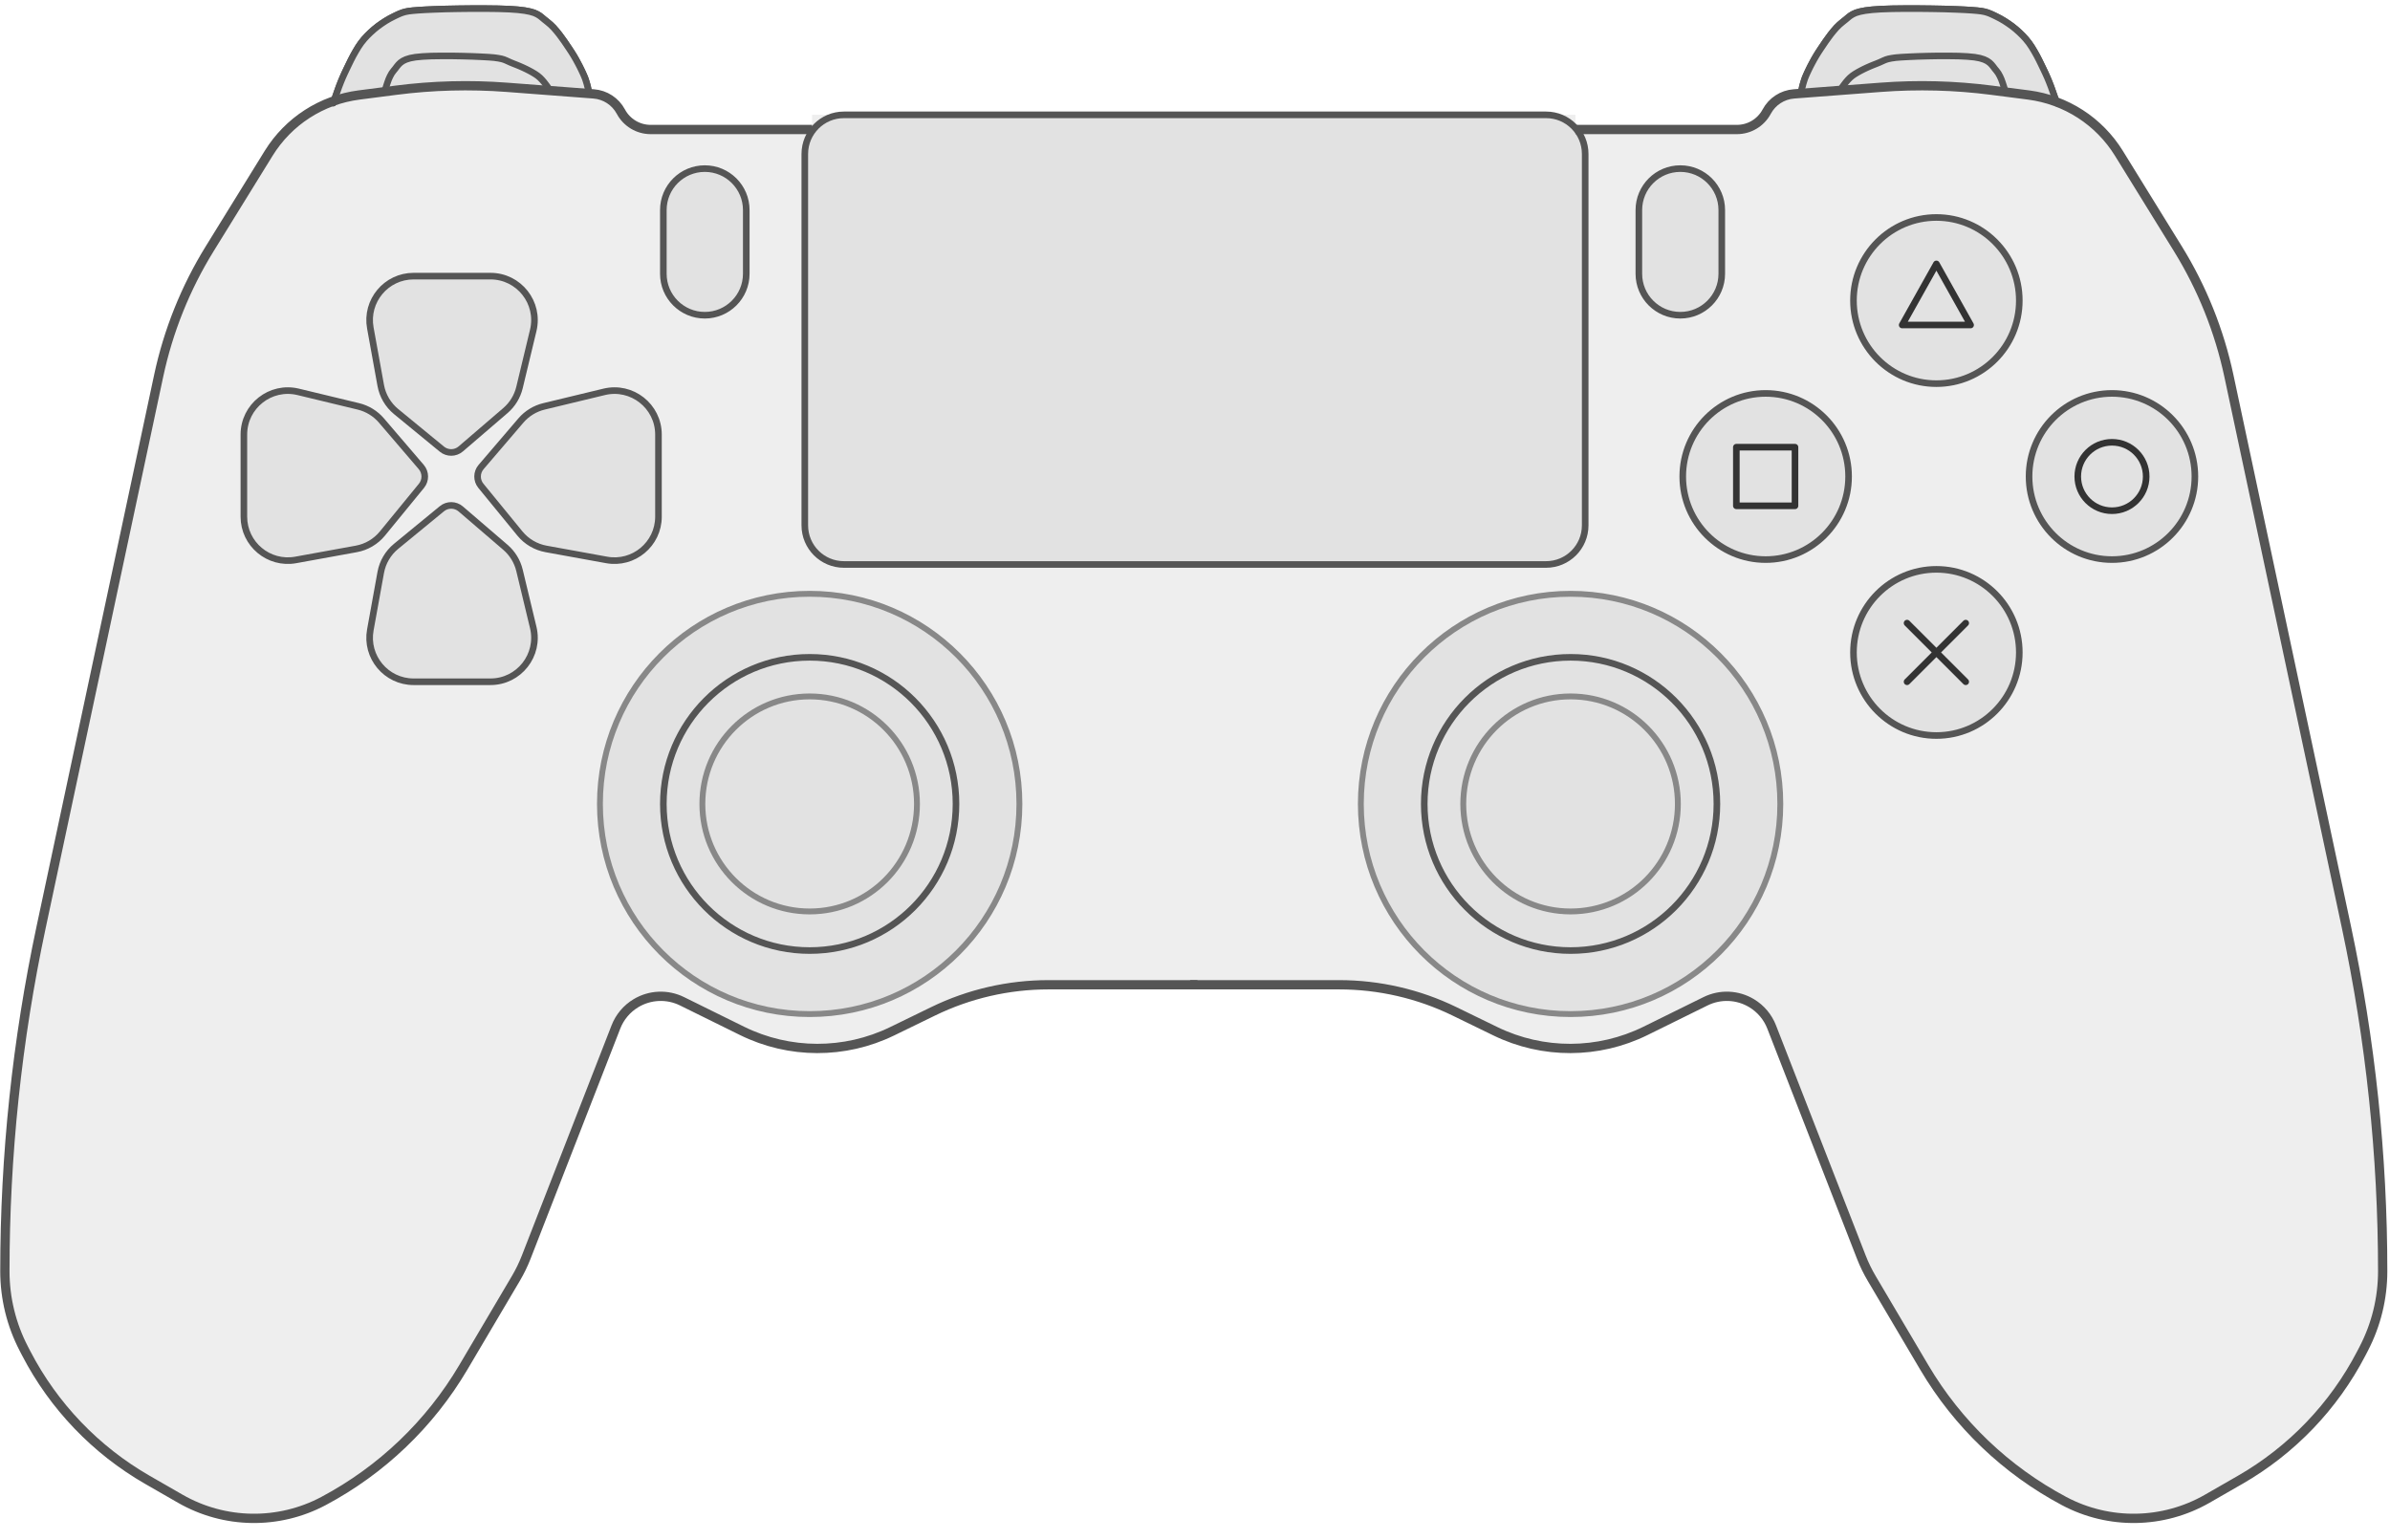
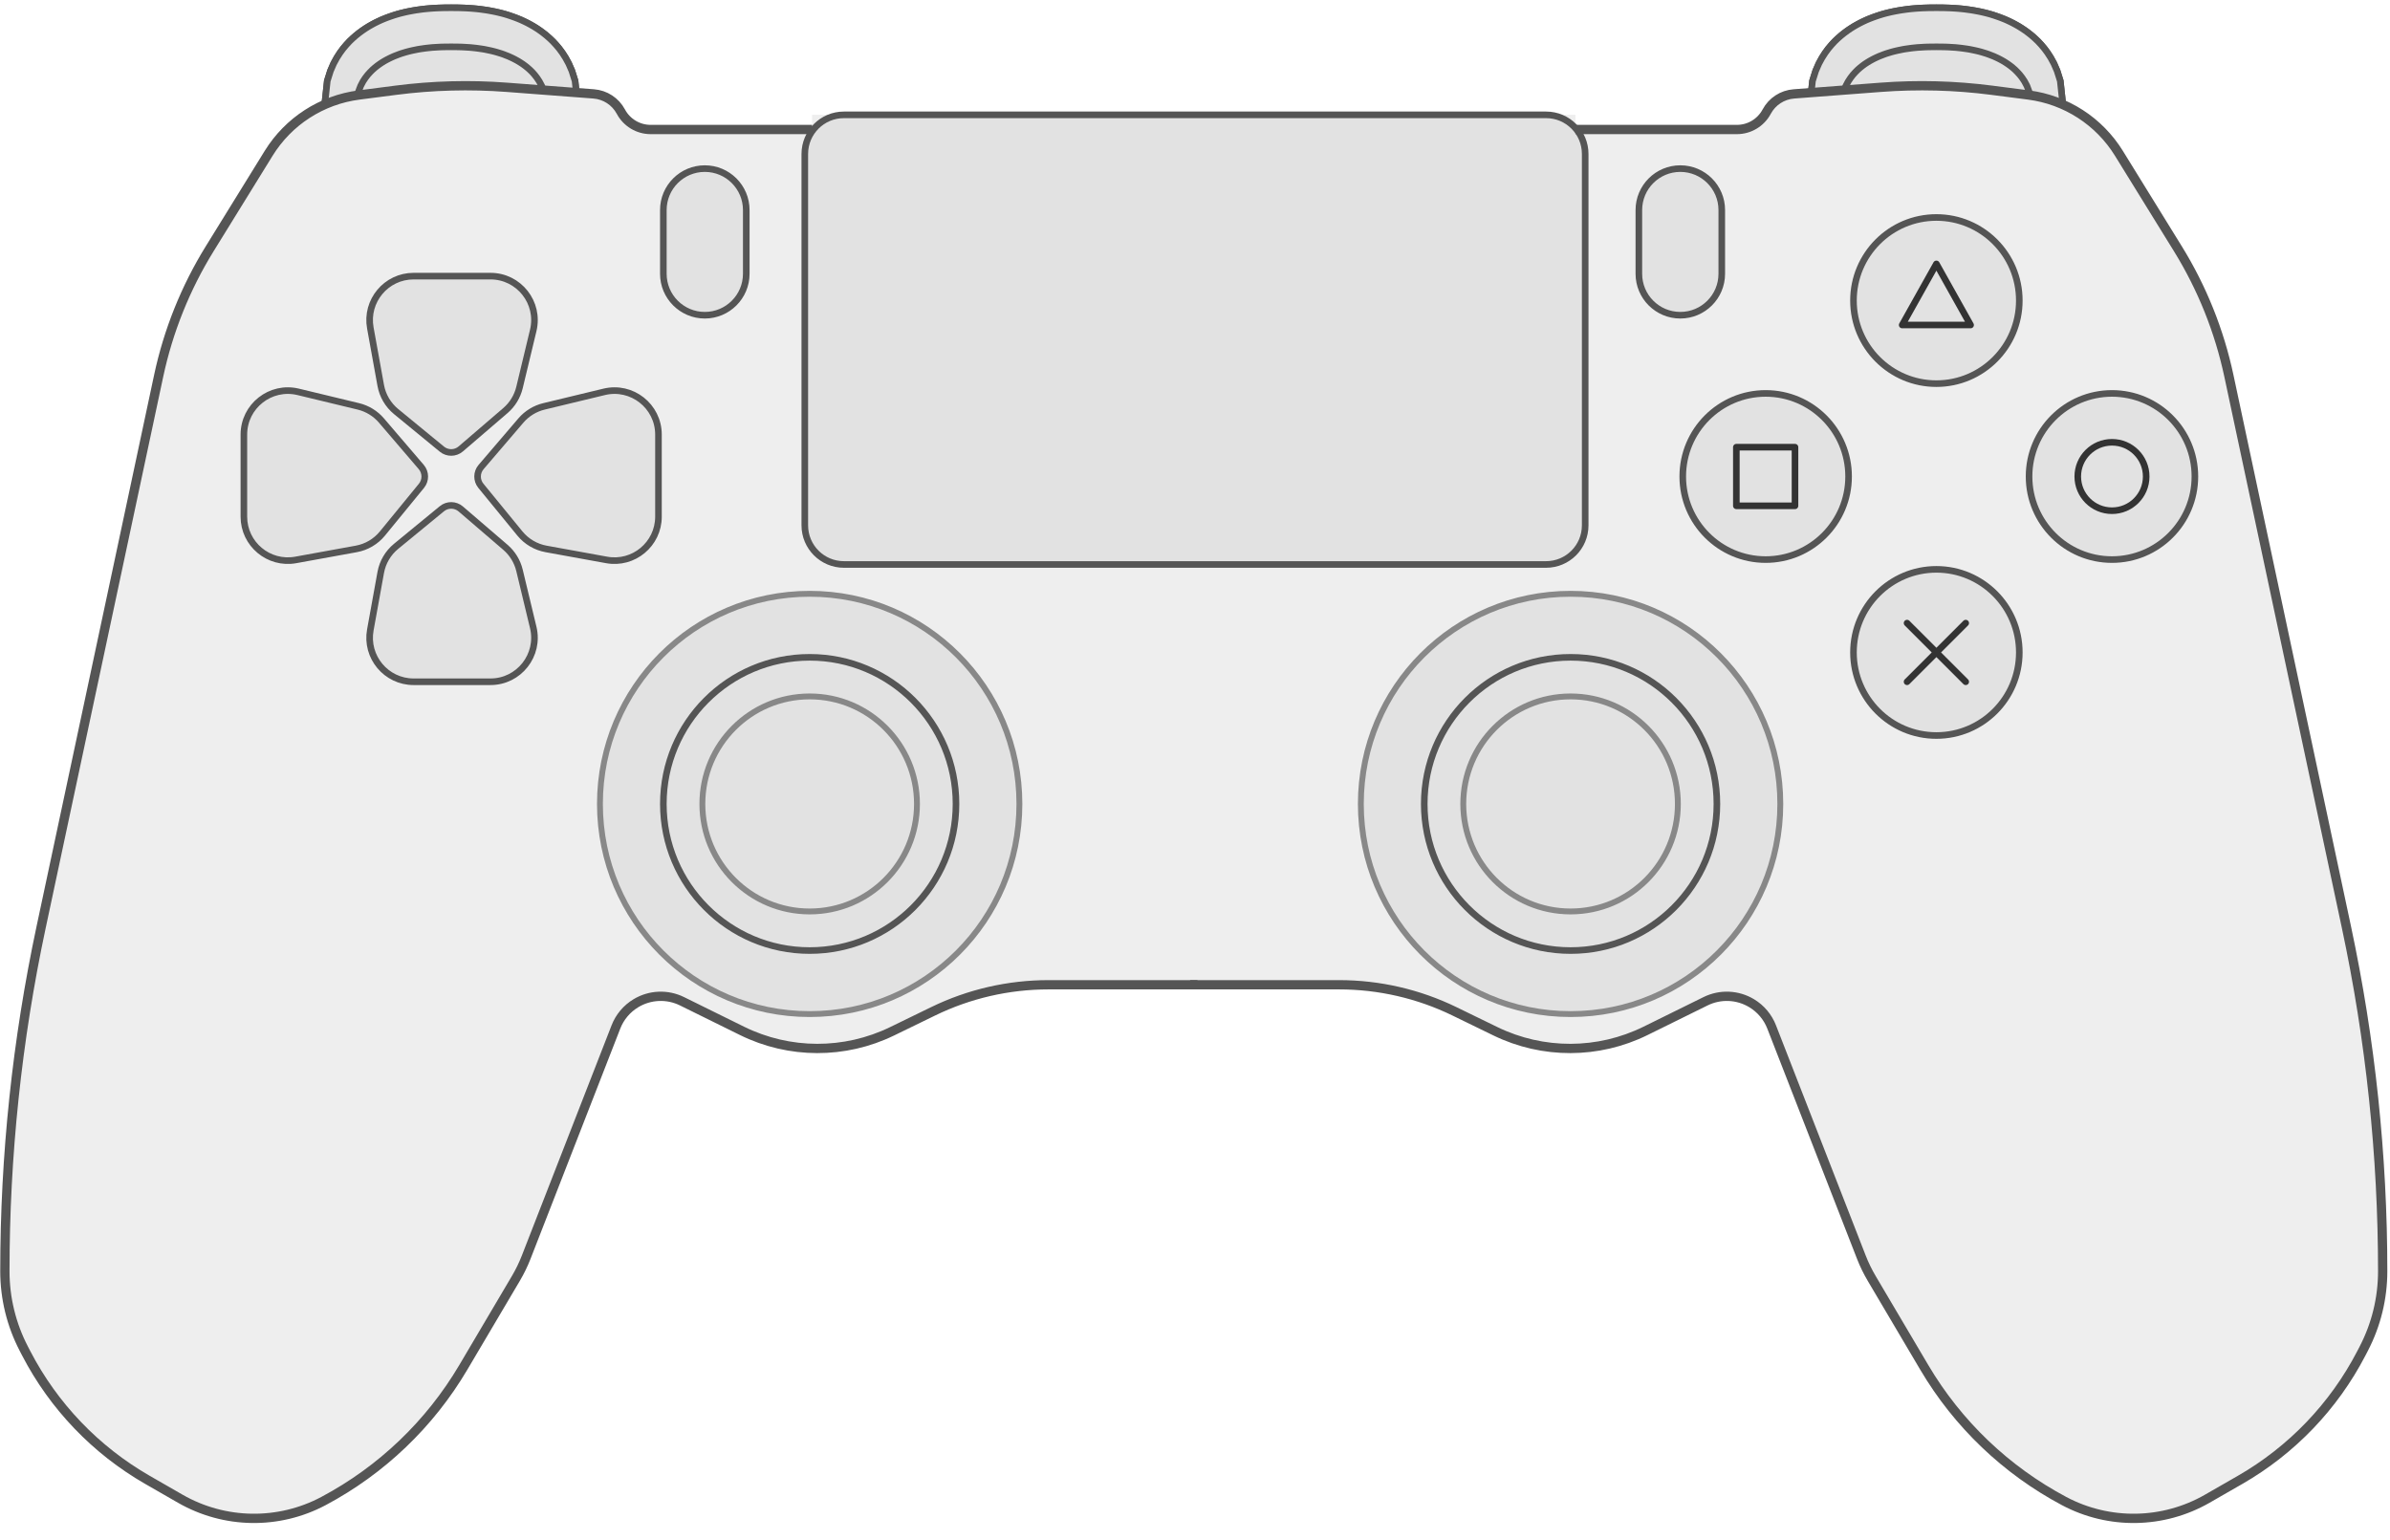
<svg xmlns="http://www.w3.org/2000/svg" viewBox="0 -16 489 315">
  <style>
/* preview only: platforms map these classes to theme tokens */
.ol{fill:none;stroke:#555;stroke-width:1.9;stroke-linejoin:round}
.body-fill{fill:#eee;stroke:none}
.key{fill:#e2e2e2;stroke:#555;stroke-width:1.35;stroke-linejoin:round}
.well{fill:#e2e2e2;stroke:#888;stroke-width:1.2}
.stick{fill:#e2e2e2;stroke:#555;stroke-width:1.35}
.cap{fill:#e2e2e2;stroke:#888;stroke-width:1.2}
.glyph{fill:none;stroke:#333;stroke-width:1.35;stroke-linecap:round;stroke-linejoin:round}
</style>
  <path class="body-fill" d="M166.16 10.5H133.129C130.579 10.5 128.235 9.096 127.033 6.846C125.919 4.762 123.817 3.392 121.46 3.213L103.697 1.864C96.126 1.29 88.517 1.491 80.987 2.464L73.454 3.438C65.812 4.426 59.023 8.807 54.973 15.362L42.9 34.905C37.955 42.908 34.425 51.704 32.463 60.905L8.425 173.663C3.487 196.823 0.998 220.439 0.998 244.12C0.998 249.626 2.322 255.051 4.858 259.938L5.364 260.914C10.984 271.743 19.595 280.731 30.175 286.809L36.88 290.661C45.913 295.85 56.978 296.033 66.177 291.145C78.047 284.838 87.946 275.377 94.784 263.804L105.542 245.598C106.367 244.202 107.078 242.741 107.666 241.229L126.02 194.13C126.811 192.101 128.252 190.391 130.119 189.269C132.989 187.543 136.54 187.396 139.544 188.877L151.818 194.933C161.495 199.706 172.836 199.737 182.538 195.015L190.915 190.937C198.266 187.359 206.335 185.5 214.512 185.5H244.999V7.5H166.16Z" />
  <path class="body-fill" d="M322.341 10.5H355.372C357.922 10.5 360.266 9.096 361.468 6.846C362.582 4.762 364.684 3.392 367.041 3.213L384.804 1.864C392.375 1.29 399.984 1.491 407.514 2.464L415.047 3.438C422.689 4.426 429.478 8.807 433.528 15.362L445.601 34.905C450.546 42.908 454.076 51.704 456.038 60.905L480.076 173.663C485.014 196.823 487.503 220.439 487.503 244.12C487.503 249.626 486.179 255.051 483.643 259.938L483.137 260.914C477.517 271.743 468.906 280.731 458.326 286.809L451.621 290.661C442.588 295.85 431.523 296.033 422.324 291.145C410.454 284.838 400.555 275.377 393.717 263.804L382.959 245.598C382.134 244.202 381.423 242.741 380.834 241.229L362.481 194.13C361.69 192.101 360.249 190.391 358.382 189.269C355.512 187.543 351.961 187.396 348.957 188.877L336.683 194.933C327.006 199.706 315.665 199.737 305.963 195.015L297.586 190.937C290.235 187.359 282.166 185.5 273.989 185.5H243.502V7.5H322.341Z" />
-   <path id="LeftTrigger" class="key" d="M67.69 4.88L68.18 5.09L68.41 4.42L68.69 3.63L69 2.74L69.34 1.79L69.71 0.83L70.1 -0.11L70.5 -1L70.91 -1.87L71.35 -2.78L71.8 -3.7L72.28 -4.63L72.79 -5.53L73.32 -6.41L73.89 -7.24L74.5 -8L75.15 -8.71L75.85 -9.39L76.58 -10.04L77.34 -10.65L78.13 -11.21L78.92 -11.73L79.71 -12.19L80.5 -12.6L81.2 -12.94L81.8 -13.21L82.35 -13.42L82.94 -13.59L83.62 -13.72L84.48 -13.82L85.59 -13.91L87 -14L88.87 -14.08L91.18 -14.16L93.78 -14.21L96.53 -14.24L99.28 -14.24L101.87 -14.21L104.16 -14.13L106 -14L107.38 -13.83L108.45 -13.62L109.27 -13.38L109.91 -13.09L110.43 -12.77L110.91 -12.39L111.41 -11.97L112 -11.5L112.64 -10.96L113.27 -10.34L113.86 -9.66L114.44 -8.94L114.99 -8.19L115.52 -7.45L116.02 -6.71L116.5 -6L116.96 -5.3L117.4 -4.59L117.82 -3.87L118.21 -3.15L118.58 -2.45L118.92 -1.76L119.23 -1.11L119.5 -0.5L119.74 0.09L119.93 0.68L120.1 1.25L120.24 1.79L120.35 2.29L120.45 2.74L120.53 3.11L120.56 3.14L120.33 3.13L119.64 3.07L118.95 3.02L118.26 2.97L117.57 2.92L116.88 2.87L116.2 2.81L115.51 2.76L114.82 2.71L114.13 2.66L113.44 2.6L112.75 2.55L112.06 2.5L111.37 2.45L110.69 2.39L110 2.34L109.31 2.29L108.62 2.24L107.93 2.19L107.24 2.13L106.55 2.08L105.87 2.03L105.18 1.98L104.49 1.92L103.8 1.87L103.11 1.82L102.42 1.77L101.73 1.73L101.04 1.69L100.35 1.66L99.66 1.63L98.97 1.61L98.28 1.59L97.59 1.57L96.9 1.56L96.21 1.55L95.52 1.55L94.83 1.55L94.14 1.55L93.45 1.56L92.76 1.57L92.07 1.59L91.38 1.61L90.69 1.64L90 1.67L89.31 1.7L88.62 1.74L87.93 1.79L87.24 1.83L86.55 1.89L85.87 1.94L85.18 2L84.49 2.07L83.8 2.14L83.12 2.21L82.43 2.29L81.74 2.37L81.06 2.46L80.37 2.54L79.69 2.63L79 2.72L78.32 2.81L77.63 2.9L76.95 2.99L76.26 3.08L75.58 3.16L74.89 3.25L74.21 3.34L73.52 3.43L72.83 3.53L72.14 3.64L71.46 3.78L70.78 3.93L70.1 4.1L69.44 4.29L68.78 4.5L68.13 4.72Z" />
-   <path id="LeftTriggerFill" class="key" d="M67.69 4.88L68.18 5.09L68.41 4.42L68.69 3.63L69 2.74L69.34 1.79L69.71 0.83L70.1 -0.11L70.5 -1L70.91 -1.87L71.35 -2.78L71.8 -3.7L72.28 -4.63L72.79 -5.53L73.32 -6.41L73.89 -7.24L74.5 -8L75.15 -8.71L75.85 -9.39L76.58 -10.04L77.34 -10.65L78.13 -11.21L78.92 -11.73L79.71 -12.19L80.5 -12.6L81.2 -12.94L81.8 -13.21L82.35 -13.42L82.94 -13.59L83.62 -13.72L84.48 -13.82L85.59 -13.91L87 -14L88.87 -14.08L91.18 -14.16L93.78 -14.21L96.53 -14.24L99.28 -14.24L101.87 -14.21L104.16 -14.13L106 -14L107.38 -13.83L108.45 -13.62L109.27 -13.38L109.91 -13.09L110.43 -12.77L110.91 -12.39L111.41 -11.97L112 -11.5L112.64 -10.96L113.27 -10.34L113.86 -9.66L114.44 -8.94L114.99 -8.19L115.52 -7.45L116.02 -6.71L116.5 -6L116.96 -5.3L117.4 -4.59L117.82 -3.87L118.21 -3.15L118.58 -2.45L118.92 -1.76L119.23 -1.11L119.5 -0.5L119.74 0.09L119.93 0.68L120.1 1.25L120.24 1.79L120.35 2.29L120.45 2.74L120.53 3.11L120.56 3.14L120.33 3.13L119.64 3.07L118.95 3.02L118.26 2.97L117.57 2.92L116.88 2.87L116.2 2.81L115.51 2.76L114.82 2.71L114.13 2.66L113.44 2.6L112.75 2.55L112.06 2.5L111.37 2.45L110.69 2.39L110 2.34L109.31 2.29L108.62 2.24L107.93 2.19L107.24 2.13L106.55 2.08L105.87 2.03L105.18 1.98L104.49 1.92L103.8 1.87L103.11 1.82L102.42 1.77L101.73 1.73L101.04 1.69L100.35 1.66L99.66 1.63L98.97 1.61L98.28 1.59L97.59 1.57L96.9 1.56L96.21 1.55L95.52 1.55L94.83 1.55L94.14 1.55L93.45 1.56L92.76 1.57L92.07 1.59L91.38 1.61L90.69 1.64L90 1.67L89.31 1.7L88.62 1.74L87.93 1.79L87.24 1.83L86.55 1.89L85.87 1.94L85.18 2L84.49 2.07L83.8 2.14L83.12 2.21L82.43 2.29L81.74 2.37L81.06 2.46L80.37 2.54L79.69 2.63L79 2.72L78.32 2.81L77.63 2.9L76.95 2.99L76.26 3.08L75.58 3.16L74.89 3.25L74.21 3.34L73.52 3.43L72.83 3.53L72.14 3.64L71.46 3.78L70.78 3.93L70.1 4.1L69.44 4.29L68.78 4.5L68.13 4.72Z" />
-   <path id="LeftBumper" class="key" d="M78.55 2.78L78.73 2.64L78.88 2.15L79.06 1.57L79.27 0.93L79.51 0.26L79.8 -0.39L80.13 -0.99L80.5 -1.5L80.87 -1.95L81.2 -2.39L81.54 -2.8L81.93 -3.18L82.43 -3.53L83.08 -3.84L83.92 -4.1L85 -4.3L86.44 -4.44L88.25 -4.53L90.3 -4.56L92.47 -4.56L94.65 -4.52L96.71 -4.46L98.53 -4.38L100 -4.3L101.1 -4.21L101.95 -4.09L102.61 -3.96L103.12 -3.81L103.56 -3.63L103.98 -3.44L104.44 -3.23L105 -3L105.64 -2.75L106.3 -2.48L106.98 -2.18L107.64 -1.87L108.29 -1.54L108.91 -1.2L109.49 -0.85L110 -0.5L110.47 -0.11L110.9 0.33L111.3 0.79L111.66 1.26L111.99 1.7L112.27 2.11L112.51 2.45L112.75 2.55L112.52 2.53L111.83 2.48L111.15 2.43L110.46 2.38L109.77 2.33L109.08 2.27L108.39 2.22L107.7 2.17L107.01 2.12L106.32 2.06L105.64 2.01L104.95 1.96L104.26 1.91L103.57 1.85L102.88 1.81L102.19 1.76L101.5 1.72L100.81 1.68L100.12 1.65L99.43 1.62L98.74 1.6L98.05 1.58L97.36 1.56L96.67 1.55L95.98 1.55L95.29 1.54L94.6 1.55L93.91 1.55L93.22 1.56L92.53 1.58L91.84 1.6L91.15 1.62L90.46 1.65L89.77 1.68L89.08 1.72L88.39 1.76L87.7 1.8L87.01 1.85L86.32 1.9L85.64 1.96L84.95 2.02L84.26 2.09L83.57 2.16L82.89 2.24L82.2 2.31L81.51 2.4L80.83 2.48L80.14 2.57L79.46 2.66L78.77 2.75Z" />
-   <path id="RightTrigger" class="key" d="M421.23 5.04L420.82 5.09L420.59 4.42L420.31 3.63L420 2.74L419.66 1.79L419.29 0.83L418.9 -0.11L418.5 -1L418.09 -1.87L417.65 -2.78L417.2 -3.7L416.72 -4.63L416.21 -5.53L415.68 -6.41L415.11 -7.24L414.5 -8L413.85 -8.71L413.15 -9.39L412.42 -10.04L411.66 -10.65L410.87 -11.21L410.08 -11.73L409.29 -12.19L408.5 -12.6L407.8 -12.94L407.2 -13.21L406.65 -13.42L406.06 -13.59L405.38 -13.72L404.52 -13.82L403.41 -13.91L402 -14L400.13 -14.08L397.82 -14.16L395.22 -14.21L392.47 -14.24L389.72 -14.24L387.13 -14.21L384.84 -14.13L383 -14L381.62 -13.83L380.55 -13.62L379.73 -13.38L379.09 -13.09L378.57 -12.77L378.09 -12.39L377.59 -11.97L377 -11.5L376.36 -10.96L375.73 -10.34L375.14 -9.66L374.56 -8.94L374.01 -8.19L373.48 -7.45L372.98 -6.71L372.5 -6L372.04 -5.3L371.6 -4.59L371.18 -3.87L370.79 -3.15L370.42 -2.45L370.08 -1.76L369.77 -1.11L369.5 -0.5L369.26 0.09L369.07 0.68L368.9 1.25L368.76 1.79L368.65 2.29L368.55 2.74L368.47 3.11L368.4 3.11L368.63 3.09L369.32 3.04L370.01 2.99L370.7 2.94L371.39 2.88L372.08 2.83L372.76 2.78L373.45 2.73L374.14 2.67L374.83 2.62L375.52 2.57L376.21 2.52L376.9 2.46L377.59 2.41L378.27 2.36L378.96 2.31L379.65 2.26L380.34 2.2L381.03 2.15L381.72 2.1L382.41 2.05L383.09 1.99L383.78 1.94L384.47 1.89L385.16 1.84L385.85 1.79L386.54 1.75L387.23 1.71L387.92 1.67L388.61 1.64L389.3 1.61L389.99 1.59L390.68 1.57L391.37 1.56L392.06 1.55L392.75 1.55L393.44 1.55L394.13 1.55L394.82 1.56L395.51 1.57L396.2 1.58L396.89 1.6L397.58 1.63L398.27 1.66L398.96 1.69L399.65 1.73L400.34 1.77L401.03 1.82L401.72 1.87L402.41 1.92L403.09 1.98L403.78 2.05L404.47 2.11L405.16 2.18L405.84 2.26L406.53 2.34L407.22 2.43L407.9 2.51L408.59 2.6L409.27 2.69L409.96 2.78L410.64 2.87L411.33 2.96L412.01 3.05L412.7 3.13L413.38 3.22L414.06 3.31L414.75 3.4L415.44 3.49L416.13 3.6L416.82 3.73L417.5 3.88L418.17 4.04L418.84 4.22L419.5 4.42L420.16 4.64L420.81 4.88Z" />
-   <path id="RightTriggerFill" class="key" d="M421.23 5.04L420.82 5.09L420.59 4.42L420.31 3.63L420 2.74L419.66 1.79L419.29 0.83L418.9 -0.11L418.5 -1L418.09 -1.87L417.65 -2.78L417.2 -3.7L416.72 -4.63L416.21 -5.53L415.68 -6.41L415.11 -7.24L414.5 -8L413.85 -8.71L413.15 -9.39L412.42 -10.04L411.66 -10.65L410.87 -11.21L410.08 -11.73L409.29 -12.19L408.5 -12.6L407.8 -12.94L407.2 -13.21L406.65 -13.42L406.06 -13.59L405.38 -13.72L404.52 -13.82L403.41 -13.91L402 -14L400.13 -14.08L397.82 -14.16L395.22 -14.21L392.47 -14.24L389.72 -14.24L387.13 -14.21L384.84 -14.13L383 -14L381.62 -13.83L380.55 -13.62L379.73 -13.38L379.09 -13.09L378.57 -12.77L378.09 -12.39L377.59 -11.97L377 -11.5L376.36 -10.96L375.73 -10.34L375.14 -9.66L374.56 -8.94L374.01 -8.19L373.48 -7.45L372.98 -6.71L372.5 -6L372.04 -5.3L371.6 -4.59L371.18 -3.87L370.79 -3.15L370.42 -2.45L370.08 -1.76L369.77 -1.11L369.5 -0.5L369.26 0.09L369.07 0.68L368.9 1.25L368.76 1.79L368.65 2.29L368.55 2.74L368.47 3.11L368.4 3.11L368.63 3.09L369.32 3.04L370.01 2.99L370.7 2.94L371.39 2.88L372.08 2.83L372.76 2.78L373.45 2.73L374.14 2.67L374.83 2.62L375.52 2.57L376.21 2.52L376.9 2.46L377.59 2.41L378.27 2.36L378.96 2.31L379.65 2.26L380.34 2.2L381.03 2.15L381.72 2.1L382.41 2.05L383.09 1.99L383.78 1.94L384.47 1.89L385.16 1.84L385.85 1.79L386.54 1.75L387.23 1.71L387.92 1.67L388.61 1.64L389.3 1.61L389.99 1.59L390.68 1.57L391.37 1.56L392.06 1.55L392.75 1.55L393.44 1.55L394.13 1.55L394.82 1.56L395.51 1.57L396.2 1.58L396.89 1.6L397.58 1.63L398.27 1.66L398.96 1.69L399.65 1.73L400.34 1.77L401.03 1.82L401.72 1.87L402.41 1.92L403.09 1.98L403.78 2.05L404.47 2.11L405.16 2.18L405.84 2.26L406.53 2.34L407.22 2.43L407.9 2.51L408.59 2.6L409.27 2.69L409.96 2.78L410.64 2.87L411.33 2.96L412.01 3.05L412.7 3.13L413.38 3.22L414.06 3.31L414.75 3.4L415.44 3.49L416.13 3.6L416.82 3.73L417.5 3.88L418.17 4.04L418.84 4.22L419.5 4.42L420.16 4.64L420.81 4.88Z" />
-   <path id="RightBumper" class="key" d="M410.41 2.84L410.27 2.64L410.12 2.15L409.94 1.57L409.73 0.93L409.49 0.26L409.2 -0.39L408.87 -0.99L408.5 -1.5L408.13 -1.95L407.8 -2.39L407.46 -2.8L407.07 -3.18L406.57 -3.53L405.92 -3.84L405.08 -4.1L404 -4.3L402.56 -4.44L400.75 -4.53L398.7 -4.56L396.53 -4.56L394.35 -4.52L392.29 -4.46L390.47 -4.38L389 -4.3L387.9 -4.21L387.05 -4.09L386.39 -3.96L385.88 -3.81L385.44 -3.63L385.02 -3.44L384.56 -3.23L384 -3L383.36 -2.75L382.7 -2.48L382.02 -2.18L381.36 -1.87L380.71 -1.54L380.09 -1.2L379.51 -0.85L379 -0.5L378.53 -0.11L378.1 0.33L377.7 0.79L377.34 1.26L377.01 1.7L376.73 2.11L376.49 2.45L376.21 2.52L376.44 2.5L377.13 2.45L377.81 2.39L378.5 2.34L379.19 2.29L379.88 2.24L380.57 2.19L381.26 2.13L381.95 2.08L382.64 2.03L383.32 1.98L384.01 1.92L384.7 1.87L385.39 1.82L386.08 1.77L386.77 1.73L387.46 1.69L388.15 1.66L388.84 1.63L389.53 1.61L390.22 1.59L390.91 1.57L391.6 1.56L392.29 1.55L392.98 1.55L393.67 1.55L394.36 1.55L395.05 1.56L395.74 1.57L396.43 1.59L397.12 1.61L397.81 1.64L398.5 1.67L399.19 1.7L399.88 1.74L400.57 1.79L401.26 1.83L401.95 1.89L402.64 1.94L403.32 2L404.01 2.07L404.7 2.14L405.39 2.21L406.07 2.29L406.76 2.37L407.44 2.46L408.13 2.54L408.81 2.63L409.5 2.72L410.18 2.81Z" />
+   <path id="LeftTrigger" class="key" d="M66.44 5.39L66.96 0.56L67.61 -1.5L68.26 -2.99L68.91 -4.18L69.56 -5.19L70.21 -6.07L70.86 -6.84L71.51 -7.54L72.16 -8.16L72.81 -8.73L73.46 -9.25L74.11 -9.73L74.76 -10.17L75.41 -10.58L76.06 -10.95L76.71 -11.3L77.36 -11.62L78.01 -11.92L78.66 -12.19L79.31 -12.44L79.96 -12.67L80.61 -12.89L81.26 -13.09L81.91 -13.27L82.56 -13.43L83.21 -13.58L83.86 -13.71L84.51 -13.83L85.16 -13.94L85.81 -14.03L86.46 -14.12L87.11 -14.19L87.76 -14.25L88.41 -14.3L89.06 -14.34L89.71 -14.37L90.36 -14.39L91.01 -14.41L91.66 -14.41L92.31 -14.42L92.96 -14.41L93.61 -14.41L94.26 -14.39L94.91 -14.37L95.56 -14.34L96.21 -14.3L96.86 -14.25L97.51 -14.19L98.16 -14.12L98.81 -14.03L99.46 -13.94L100.11 -13.83L100.76 -13.71L101.41 -13.58L102.06 -13.43L102.71 -13.27L103.36 -13.09L104.01 -12.89L104.66 -12.67L105.31 -12.44L105.96 -12.19L106.61 -11.92L107.26 -11.62L107.91 -11.3L108.56 -10.95L109.21 -10.58L109.86 -10.17L110.51 -9.73L111.16 -9.25L111.81 -8.73L112.46 -8.16L113.11 -7.54L113.76 -6.84L114.41 -6.07L115.06 -5.19L115.71 -4.18L116.36 -2.99L117.01 -1.5L117.66 0.56L117.92 2.94L117.8 2.94L117.11 2.88L116.42 2.83L115.74 2.78L115.05 2.73L114.36 2.67L113.67 2.62L112.98 2.57L112.29 2.52L111.6 2.46L110.92 2.41L110.23 2.36L109.54 2.31L108.85 2.26L108.16 2.2L107.47 2.15L106.78 2.1L106.1 2.05L105.41 1.99L104.72 1.94L104.03 1.89L103.34 1.84L102.65 1.79L101.96 1.75L101.27 1.71L100.58 1.67L99.89 1.64L99.2 1.61L98.51 1.59L97.82 1.57L97.13 1.56L96.44 1.55L95.75 1.55L95.06 1.55L94.37 1.55L93.68 1.56L92.99 1.57L92.3 1.58L91.61 1.6L90.92 1.63L90.23 1.66L89.54 1.69L88.85 1.73L88.16 1.77L87.47 1.82L86.78 1.87L86.09 1.92L85.41 1.98L84.72 2.05L84.03 2.11L83.34 2.18L82.66 2.26L81.97 2.34L81.29 2.43L80.6 2.51L79.92 2.6L79.23 2.69L78.55 2.78L77.86 2.87L77.18 2.96L76.49 3.05L75.81 3.13L75.12 3.22L74.44 3.31L73.75 3.4L73.06 3.49L72.37 3.6L71.68 3.73L71 3.88L70.33 4.04L69.66 4.22L69 4.42L68.34 4.64L67.69 4.88L67.05 5.13Z" />
+   <path id="LeftTriggerFill" class="key" d="M66.44 5.39L66.96 0.56L67.61 -1.5L68.26 -2.99L68.91 -4.18L69.56 -5.19L70.21 -6.07L70.86 -6.84L71.51 -7.54L72.16 -8.16L72.81 -8.73L73.46 -9.25L74.11 -9.73L74.76 -10.17L75.41 -10.58L76.06 -10.95L76.71 -11.3L77.36 -11.62L78.01 -11.92L78.66 -12.19L79.31 -12.44L79.96 -12.67L80.61 -12.89L81.26 -13.09L81.91 -13.27L82.56 -13.43L83.21 -13.58L83.86 -13.71L84.51 -13.83L85.16 -13.94L85.81 -14.03L86.46 -14.12L87.11 -14.19L87.76 -14.25L88.41 -14.3L89.06 -14.34L89.71 -14.37L90.36 -14.39L91.01 -14.41L91.66 -14.41L92.31 -14.42L92.96 -14.41L93.61 -14.41L94.26 -14.39L94.91 -14.37L95.56 -14.34L96.21 -14.3L96.86 -14.25L97.51 -14.19L98.16 -14.12L98.81 -14.03L99.46 -13.94L100.11 -13.83L100.76 -13.71L101.41 -13.58L102.06 -13.43L102.71 -13.27L103.36 -13.09L104.01 -12.89L104.66 -12.67L105.31 -12.44L105.96 -12.19L106.61 -11.92L107.26 -11.62L107.91 -11.3L108.56 -10.95L109.21 -10.58L109.86 -10.17L110.51 -9.73L111.16 -9.25L111.81 -8.73L112.46 -8.16L113.11 -7.54L113.76 -6.84L114.41 -6.07L115.06 -5.19L115.71 -4.18L116.36 -2.99L117.01 -1.5L117.66 0.56L117.92 2.94L117.8 2.94L117.11 2.88L116.42 2.83L115.74 2.78L115.05 2.73L114.36 2.67L113.67 2.62L112.98 2.57L112.29 2.52L111.6 2.46L110.92 2.41L110.23 2.36L109.54 2.31L108.85 2.26L108.16 2.2L107.47 2.15L106.78 2.1L106.1 2.05L105.41 1.99L104.72 1.94L104.03 1.89L103.34 1.84L102.65 1.79L101.96 1.75L101.27 1.71L100.58 1.67L99.89 1.64L99.2 1.61L98.51 1.59L97.82 1.57L97.13 1.56L96.44 1.55L95.75 1.55L95.06 1.55L94.37 1.55L93.68 1.56L92.99 1.57L92.3 1.58L91.61 1.6L90.92 1.63L90.23 1.66L89.54 1.69L88.85 1.73L88.16 1.77L87.47 1.82L86.78 1.87L86.09 1.92L85.41 1.98L84.72 2.05L84.03 2.11L83.34 2.18L82.66 2.26L81.97 2.34L81.29 2.43L80.6 2.51L79.92 2.6L79.23 2.69L78.55 2.78L77.86 2.87L77.18 2.96L76.49 3.05L75.81 3.13L75.12 3.22L74.44 3.31L73.75 3.4L73.06 3.49L72.37 3.6L71.68 3.73L71 3.88L70.33 4.04L69.66 4.22L69 4.42L68.34 4.64L67.69 4.88L67.05 5.13Z" />
+   <path id="LeftBumper" class="key" d="M73.22 3.47L73.3 2.86L73.79 1.58L74.27 0.66L74.76 -0.08L75.25 -0.71L75.74 -1.25L76.22 -1.73L76.71 -2.16L77.2 -2.55L77.69 -2.9L78.17 -3.22L78.66 -3.52L79.15 -3.79L79.64 -4.04L80.12 -4.27L80.61 -4.49L81.1 -4.68L81.59 -4.87L82.07 -5.04L82.56 -5.19L83.05 -5.34L83.54 -5.47L84.02 -5.59L84.51 -5.7L85 -5.8L85.49 -5.9L85.97 -5.98L86.46 -6.05L86.95 -6.12L87.44 -6.18L87.92 -6.23L88.41 -6.28L88.9 -6.31L89.39 -6.34L89.87 -6.37L90.36 -6.39L90.85 -6.4L91.34 -6.41L91.82 -6.41L92.31 -6.42L92.8 -6.41L93.29 -6.41L93.77 -6.4L94.26 -6.39L94.75 -6.37L95.24 -6.34L95.72 -6.31L96.21 -6.28L96.7 -6.23L97.19 -6.18L97.67 -6.12L98.16 -6.05L98.65 -5.98L99.14 -5.9L99.62 -5.8L100.11 -5.7L100.6 -5.59L101.09 -5.47L101.57 -5.34L102.06 -5.19L102.55 -5.04L103.04 -4.87L103.52 -4.68L104.01 -4.49L104.5 -4.27L104.99 -4.04L105.47 -3.79L105.96 -3.52L106.45 -3.22L106.94 -2.9L107.42 -2.55L107.91 -2.16L108.4 -1.73L108.89 -1.25L109.37 -0.71L109.86 -0.08L110.35 0.66L110.84 1.58L111.16 2.43L111.15 2.43L110.46 2.38L109.77 2.33L109.08 2.27L108.39 2.22L107.7 2.17L107.01 2.12L106.32 2.06L105.64 2.01L104.95 1.96L104.26 1.91L103.57 1.85L102.88 1.81L102.19 1.76L101.5 1.72L100.81 1.68L100.12 1.65L99.43 1.62L98.74 1.6L98.05 1.58L97.36 1.56L96.67 1.55L95.98 1.55L95.29 1.54L94.6 1.55L93.91 1.55L93.22 1.56L92.53 1.58L91.84 1.6L91.15 1.62L90.46 1.65L89.77 1.68L89.08 1.72L88.39 1.76L87.7 1.8L87.01 1.85L86.32 1.9L85.64 1.96L84.95 2.02L84.26 2.09L83.57 2.16L82.89 2.24L82.2 2.31L81.51 2.4L80.83 2.48L80.14 2.57L79.46 2.66L78.77 2.75L78.09 2.84L77.4 2.93L76.72 3.02L76.03 3.1L75.35 3.19L74.66 3.28L73.98 3.37L73.29 3.46Z" />
+   <path id="RightTrigger" class="key" d="M422.06 5.39L421.54 0.56L420.89 -1.5L420.24 -2.99L419.59 -4.18L418.94 -5.19L418.29 -6.07L417.64 -6.84L416.99 -7.54L416.34 -8.16L415.69 -8.73L415.04 -9.25L414.39 -9.73L413.74 -10.17L413.09 -10.58L412.44 -10.95L411.79 -11.3L411.14 -11.62L410.49 -11.92L409.84 -12.19L409.19 -12.44L408.54 -12.67L407.89 -12.89L407.24 -13.09L406.59 -13.27L405.94 -13.43L405.29 -13.58L404.64 -13.71L403.99 -13.83L403.34 -13.94L402.69 -14.03L402.04 -14.12L401.39 -14.19L400.74 -14.25L400.09 -14.3L399.44 -14.34L398.79 -14.37L398.14 -14.39L397.49 -14.41L396.84 -14.41L396.19 -14.42L395.54 -14.41L394.89 -14.41L394.24 -14.39L393.59 -14.37L392.94 -14.34L392.29 -14.3L391.64 -14.25L390.99 -14.19L390.34 -14.12L389.69 -14.03L389.04 -13.94L388.39 -13.83L387.74 -13.71L387.09 -13.58L386.44 -13.43L385.79 -13.27L385.14 -13.09L384.49 -12.89L383.84 -12.67L383.19 -12.44L382.54 -12.19L381.89 -11.92L381.24 -11.62L380.59 -11.3L379.94 -10.95L379.29 -10.58L378.64 -10.17L377.99 -9.73L377.34 -9.25L376.69 -8.73L376.04 -8.16L375.39 -7.54L374.74 -6.84L374.09 -6.07L373.44 -5.19L372.79 -4.18L372.14 -2.99L371.49 -1.5L370.84 0.56L370.58 2.94L370.7 2.94L371.39 2.88L372.08 2.83L372.76 2.78L373.45 2.73L374.14 2.67L374.83 2.62L375.52 2.57L376.21 2.52L376.9 2.46L377.59 2.41L378.27 2.36L378.96 2.31L379.65 2.26L380.34 2.2L381.03 2.15L381.72 2.1L382.41 2.05L383.09 1.99L383.78 1.94L384.47 1.89L385.16 1.84L385.85 1.79L386.54 1.75L387.23 1.71L387.92 1.67L388.61 1.64L389.3 1.61L389.99 1.59L390.68 1.57L391.37 1.56L392.06 1.55L392.75 1.55L393.44 1.55L394.13 1.55L394.82 1.56L395.51 1.57L396.2 1.58L396.89 1.6L397.58 1.63L398.27 1.66L398.96 1.69L399.65 1.73L400.34 1.77L401.03 1.82L401.72 1.87L402.41 1.92L403.09 1.98L403.78 2.05L404.47 2.11L405.16 2.18L405.84 2.26L406.53 2.34L407.22 2.43L407.9 2.51L408.59 2.6L409.27 2.69L409.96 2.78L410.64 2.87L411.33 2.96L412.01 3.05L412.7 3.13L413.38 3.22L414.06 3.31L414.75 3.4L415.44 3.49L416.13 3.6L416.82 3.73L417.5 3.88L418.17 4.04L418.84 4.22L419.5 4.42L420.16 4.64L420.81 4.88L421.45 5.13Z" />
+   <path id="RightTriggerFill" class="key" d="M422.06 5.39L421.54 0.56L420.89 -1.5L420.24 -2.99L419.59 -4.18L418.94 -5.19L418.29 -6.07L417.64 -6.84L416.99 -7.54L416.34 -8.16L415.69 -8.73L415.04 -9.25L414.39 -9.73L413.74 -10.17L413.09 -10.58L412.44 -10.95L411.79 -11.3L411.14 -11.62L410.49 -11.92L409.84 -12.19L409.19 -12.44L408.54 -12.67L407.89 -12.89L407.24 -13.09L406.59 -13.27L405.94 -13.43L405.29 -13.58L404.64 -13.71L403.99 -13.83L403.34 -13.94L402.69 -14.03L402.04 -14.12L401.39 -14.19L400.74 -14.25L400.09 -14.3L399.44 -14.34L398.79 -14.37L398.14 -14.39L397.49 -14.41L396.84 -14.41L396.19 -14.42L395.54 -14.41L394.89 -14.41L394.24 -14.39L393.59 -14.37L392.94 -14.34L392.29 -14.3L391.64 -14.25L390.99 -14.19L390.34 -14.12L389.69 -14.03L389.04 -13.94L388.39 -13.83L387.74 -13.71L387.09 -13.58L386.44 -13.43L385.79 -13.27L385.14 -13.09L384.49 -12.89L383.84 -12.67L383.19 -12.44L382.54 -12.19L381.89 -11.92L381.24 -11.62L380.59 -11.3L379.94 -10.95L379.29 -10.58L378.64 -10.17L377.99 -9.73L377.34 -9.25L376.69 -8.73L376.04 -8.16L375.39 -7.54L374.74 -6.84L374.09 -6.07L373.44 -5.19L372.79 -4.18L372.14 -2.99L371.49 -1.5L370.84 0.56L370.58 2.94L370.7 2.94L371.39 2.88L372.08 2.83L372.76 2.78L373.45 2.73L374.14 2.67L374.83 2.62L375.52 2.57L376.21 2.52L376.9 2.46L377.59 2.41L378.27 2.36L378.96 2.31L379.65 2.26L380.34 2.2L381.03 2.15L381.72 2.1L382.41 2.05L383.09 1.99L383.78 1.94L384.47 1.89L385.16 1.84L385.85 1.79L386.54 1.75L387.23 1.71L387.92 1.67L388.61 1.64L389.3 1.61L389.99 1.59L390.68 1.57L391.37 1.56L392.06 1.55L392.75 1.55L393.44 1.55L394.13 1.55L394.82 1.56L395.51 1.57L396.2 1.58L396.89 1.6L397.58 1.63L398.27 1.66L398.96 1.69L399.65 1.73L400.34 1.77L401.03 1.82L401.72 1.87L402.41 1.92L403.09 1.98L403.78 2.05L404.47 2.11L405.16 2.18L405.84 2.26L406.53 2.34L407.22 2.43L407.9 2.51L408.59 2.6L409.27 2.69L409.96 2.78L410.64 2.87L411.33 2.96L412.01 3.05L412.7 3.13L413.38 3.22L414.06 3.31L414.75 3.4L415.44 3.49L416.13 3.6L416.82 3.73L417.5 3.88L418.17 4.04L418.84 4.22L419.5 4.42L420.16 4.64L420.81 4.88L421.45 5.13Z" />
+   <path id="RightBumper" class="key" d="M415.28 3.47L415.2 2.86L414.72 1.58L414.23 0.66L413.74 -0.08L413.25 -0.71L412.76 -1.25L412.28 -1.73L411.79 -2.16L411.3 -2.55L410.81 -2.9L410.33 -3.22L409.84 -3.52L409.35 -3.79L408.87 -4.04L408.38 -4.27L407.89 -4.49L407.4 -4.68L406.91 -4.87L406.43 -5.04L405.94 -5.19L405.45 -5.34L404.97 -5.47L404.48 -5.59L403.99 -5.7L403.5 -5.8L403.01 -5.9L402.53 -5.98L402.04 -6.05L401.55 -6.12L401.06 -6.18L400.58 -6.23L400.09 -6.28L399.6 -6.31L399.12 -6.34L398.63 -6.37L398.14 -6.39L397.65 -6.4L397.16 -6.41L396.68 -6.41L396.19 -6.42L395.7 -6.41L395.22 -6.41L394.73 -6.4L394.24 -6.39L393.75 -6.37L393.26 -6.34L392.78 -6.31L392.29 -6.28L391.8 -6.23L391.31 -6.18L390.83 -6.12L390.34 -6.05L389.85 -5.98L389.37 -5.9L388.88 -5.8L388.39 -5.7L387.9 -5.59L387.41 -5.47L386.93 -5.34L386.44 -5.19L385.95 -5.04L385.47 -4.87L384.98 -4.68L384.49 -4.49L384 -4.27L383.51 -4.04L383.03 -3.79L382.54 -3.52L382.05 -3.22L381.56 -2.9L381.08 -2.55L380.59 -2.16L380.1 -1.73L379.62 -1.25L379.13 -0.71L378.64 -0.08L378.15 0.66L377.66 1.58L377.34 2.43L377.36 2.43L378.04 2.38L378.73 2.33L379.42 2.27L380.11 2.22L380.8 2.17L381.49 2.12L382.18 2.06L382.86 2.01L383.55 1.96L384.24 1.91L384.93 1.85L385.62 1.81L386.31 1.76L387 1.72L387.69 1.68L388.38 1.65L389.07 1.62L389.76 1.6L390.45 1.58L391.14 1.56L391.83 1.55L392.52 1.55L393.21 1.54L393.9 1.55L394.59 1.55L395.28 1.56L395.97 1.58L396.66 1.6L397.35 1.62L398.04 1.65L398.73 1.68L399.42 1.72L400.11 1.76L400.8 1.8L401.49 1.85L402.18 1.9L402.86 1.96L403.55 2.02L404.24 2.09L404.93 2.16L405.61 2.24L406.3 2.31L406.99 2.4L407.67 2.48L408.36 2.57L409.04 2.66L409.73 2.75L410.41 2.84L411.1 2.93L411.78 3.02L412.47 3.1L413.15 3.19L413.84 3.28L414.52 3.37L415.21 3.46Z" />
  <rect class="key" fill="none" x="164.665" y="7.5" width="159.669" height="92" rx="8" />
  <path id="View" class="key" d="M135.722 26.983C135.722 22.298 139.52 18.5 144.205 18.5C148.89 18.5 152.688 22.298 152.688 26.983V40.017C152.688 44.702 148.89 48.5 144.205 48.5C139.52 48.5 135.722 44.702 135.722 40.017V26.983Z" />
  <path id="Menu" class="key" d="M335.314 26.983C335.314 22.298 339.112 18.5 343.797 18.5C348.482 18.5 352.279 22.298 352.279 26.983V40.017C352.279 44.702 348.482 48.5 343.797 48.5C339.112 48.5 335.314 44.702 335.314 40.017V26.983Z" />
  <path id="DPadUp" class="key" d="M75.77 51.105C74.769 45.581 79.013 40.5 84.626 40.5H100.351C106.173 40.5 110.463 45.943 109.102 51.604L106.293 63.287C105.851 65.126 104.841 66.779 103.407 68.011L94.27 75.859C93.165 76.808 91.537 76.826 90.412 75.902L81.046 68.213C79.396 66.859 78.281 64.962 77.9 62.862L75.77 51.105Z" />
  <path id="DPadDown" class="key" d="M75.77 112.896C74.769 118.418 79.013 123.5 84.626 123.5H100.351C106.173 123.5 110.463 118.057 109.102 112.396L106.293 100.713C105.851 98.874 104.841 97.221 103.407 95.989L94.27 88.141C93.165 87.192 91.537 87.174 90.412 88.098L81.046 95.787C79.396 97.141 78.281 99.038 77.9 101.138L75.77 112.896Z" />
  <path id="DPadLeft" class="key" d="M60.508 98.571C54.983 99.576 49.898 95.331 49.898 89.716V72.929C49.898 67.105 55.346 62.814 61.008 64.18L73.32 67.15C75.161 67.594 76.815 68.607 78.046 70.046L86.188 79.557C87.133 80.661 87.151 82.283 86.231 83.407L78.249 93.163C76.895 94.818 74.997 95.937 72.893 96.32L60.508 98.571Z" />
  <path id="DPadRight" class="key" d="M124.115 98.571C129.639 99.576 134.724 95.331 134.724 89.716V72.929C134.724 67.105 129.276 62.814 123.614 64.18L111.303 67.15C109.462 67.594 107.807 68.607 106.576 70.046L98.435 79.557C97.49 80.661 97.472 82.283 98.392 83.407L106.373 93.163C107.727 94.818 109.626 95.937 111.729 96.32L124.115 98.571Z" />
  <ellipse id="Y" class="key" cx="396.19" cy="45.5" rx="16.965" ry="17" />
  <ellipse id="X" class="key" cx="361.261" cy="81.5" rx="16.965" ry="17" />
  <ellipse id="B" class="key" cx="432.116" cy="81.5" rx="16.965" ry="17" />
  <ellipse id="A" class="key" cx="396.19" cy="117.5" rx="16.965" ry="17" />
  <ellipse class="well" cx="165.661" cy="148.5" rx="42.912" ry="43" />
  <ellipse class="well" cx="321.343" cy="148.5" rx="42.912" ry="43" />
  <g id="LeftThumbstick" data-travel="10">
    <ellipse class="stick" cx="165.661" cy="148.5" rx="29.939" ry="30" />
    <ellipse id="LeftThumbstickClick" class="cap" cx="165.661" cy="148.5" rx="21.955" ry="22" />
  </g>
  <g id="RightThumbstick" data-travel="10">
    <ellipse class="stick" cx="321.343" cy="148.5" rx="29.939" ry="30" />
    <ellipse id="RightThumbstickClick" class="cap" cx="321.343" cy="148.5" rx="21.955" ry="22" />
  </g>
  <path class="glyph" data-for="A" d="M390.19 111.5L402.19 123.5M402.19 111.5L390.19 123.5" />
  <path class="glyph" data-for="B" d="M439.116 81.5A7 7 0 1 1 425.116 81.5A7 7 0 1 1 439.116 81.5Z" />
  <path class="glyph" data-for="X" d="M355.261 75.5H367.261V87.5H355.261Z" />
  <path class="glyph" data-for="Y" d="M396.19 38.0L403.19 50.5H389.19Z" />
  <path class="ol" d="M166.16 10.5H133.129C130.579 10.5 128.235 9.096 127.033 6.846C125.919 4.762 123.817 3.392 121.46 3.213L103.697 1.864C96.126 1.29 88.517 1.491 80.987 2.464L73.454 3.438C65.812 4.426 59.023 8.807 54.973 15.362L42.9 34.905C37.955 42.908 34.425 51.704 32.463 60.905L8.425 173.663C3.487 196.823 0.998 220.439 0.998 244.12C0.998 249.626 2.322 255.051 4.858 259.938L5.364 260.914C10.984 271.743 19.595 280.731 30.175 286.809L36.88 290.661C45.913 295.85 56.978 296.033 66.177 291.145C78.047 284.838 87.946 275.377 94.784 263.804L105.542 245.598C106.367 244.202 107.078 242.741 107.666 241.229L126.02 194.13C126.811 192.101 128.252 190.391 130.119 189.269C132.989 187.543 136.54 187.396 139.544 188.877L151.818 194.933C161.495 199.706 172.836 199.737 182.538 195.015L190.915 190.937C198.266 187.359 206.335 185.5 214.512 185.5H244.999" />
  <path class="ol" d="M322.341 10.5H355.372C357.922 10.5 360.266 9.096 361.468 6.846C362.582 4.762 364.684 3.392 367.041 3.213L384.804 1.864C392.375 1.29 399.984 1.491 407.514 2.464L415.047 3.438C422.689 4.426 429.478 8.807 433.528 15.362L445.601 34.905C450.546 42.908 454.076 51.704 456.038 60.905L480.076 173.663C485.014 196.823 487.503 220.439 487.503 244.12C487.503 249.626 486.179 255.051 483.643 259.938L483.137 260.914C477.517 271.743 468.906 280.731 458.326 286.809L451.621 290.661C442.588 295.85 431.523 296.033 422.324 291.145C410.454 284.838 400.555 275.377 393.717 263.804L382.959 245.598C382.134 244.202 381.423 242.741 380.834 241.229L362.481 194.13C361.69 192.101 360.249 190.391 358.382 189.269C355.512 187.543 351.961 187.396 348.957 188.877L336.683 194.933C327.006 199.706 315.665 199.737 305.963 195.015L297.586 190.937C290.235 187.359 282.166 185.5 273.989 185.5H243.502" />
</svg>
